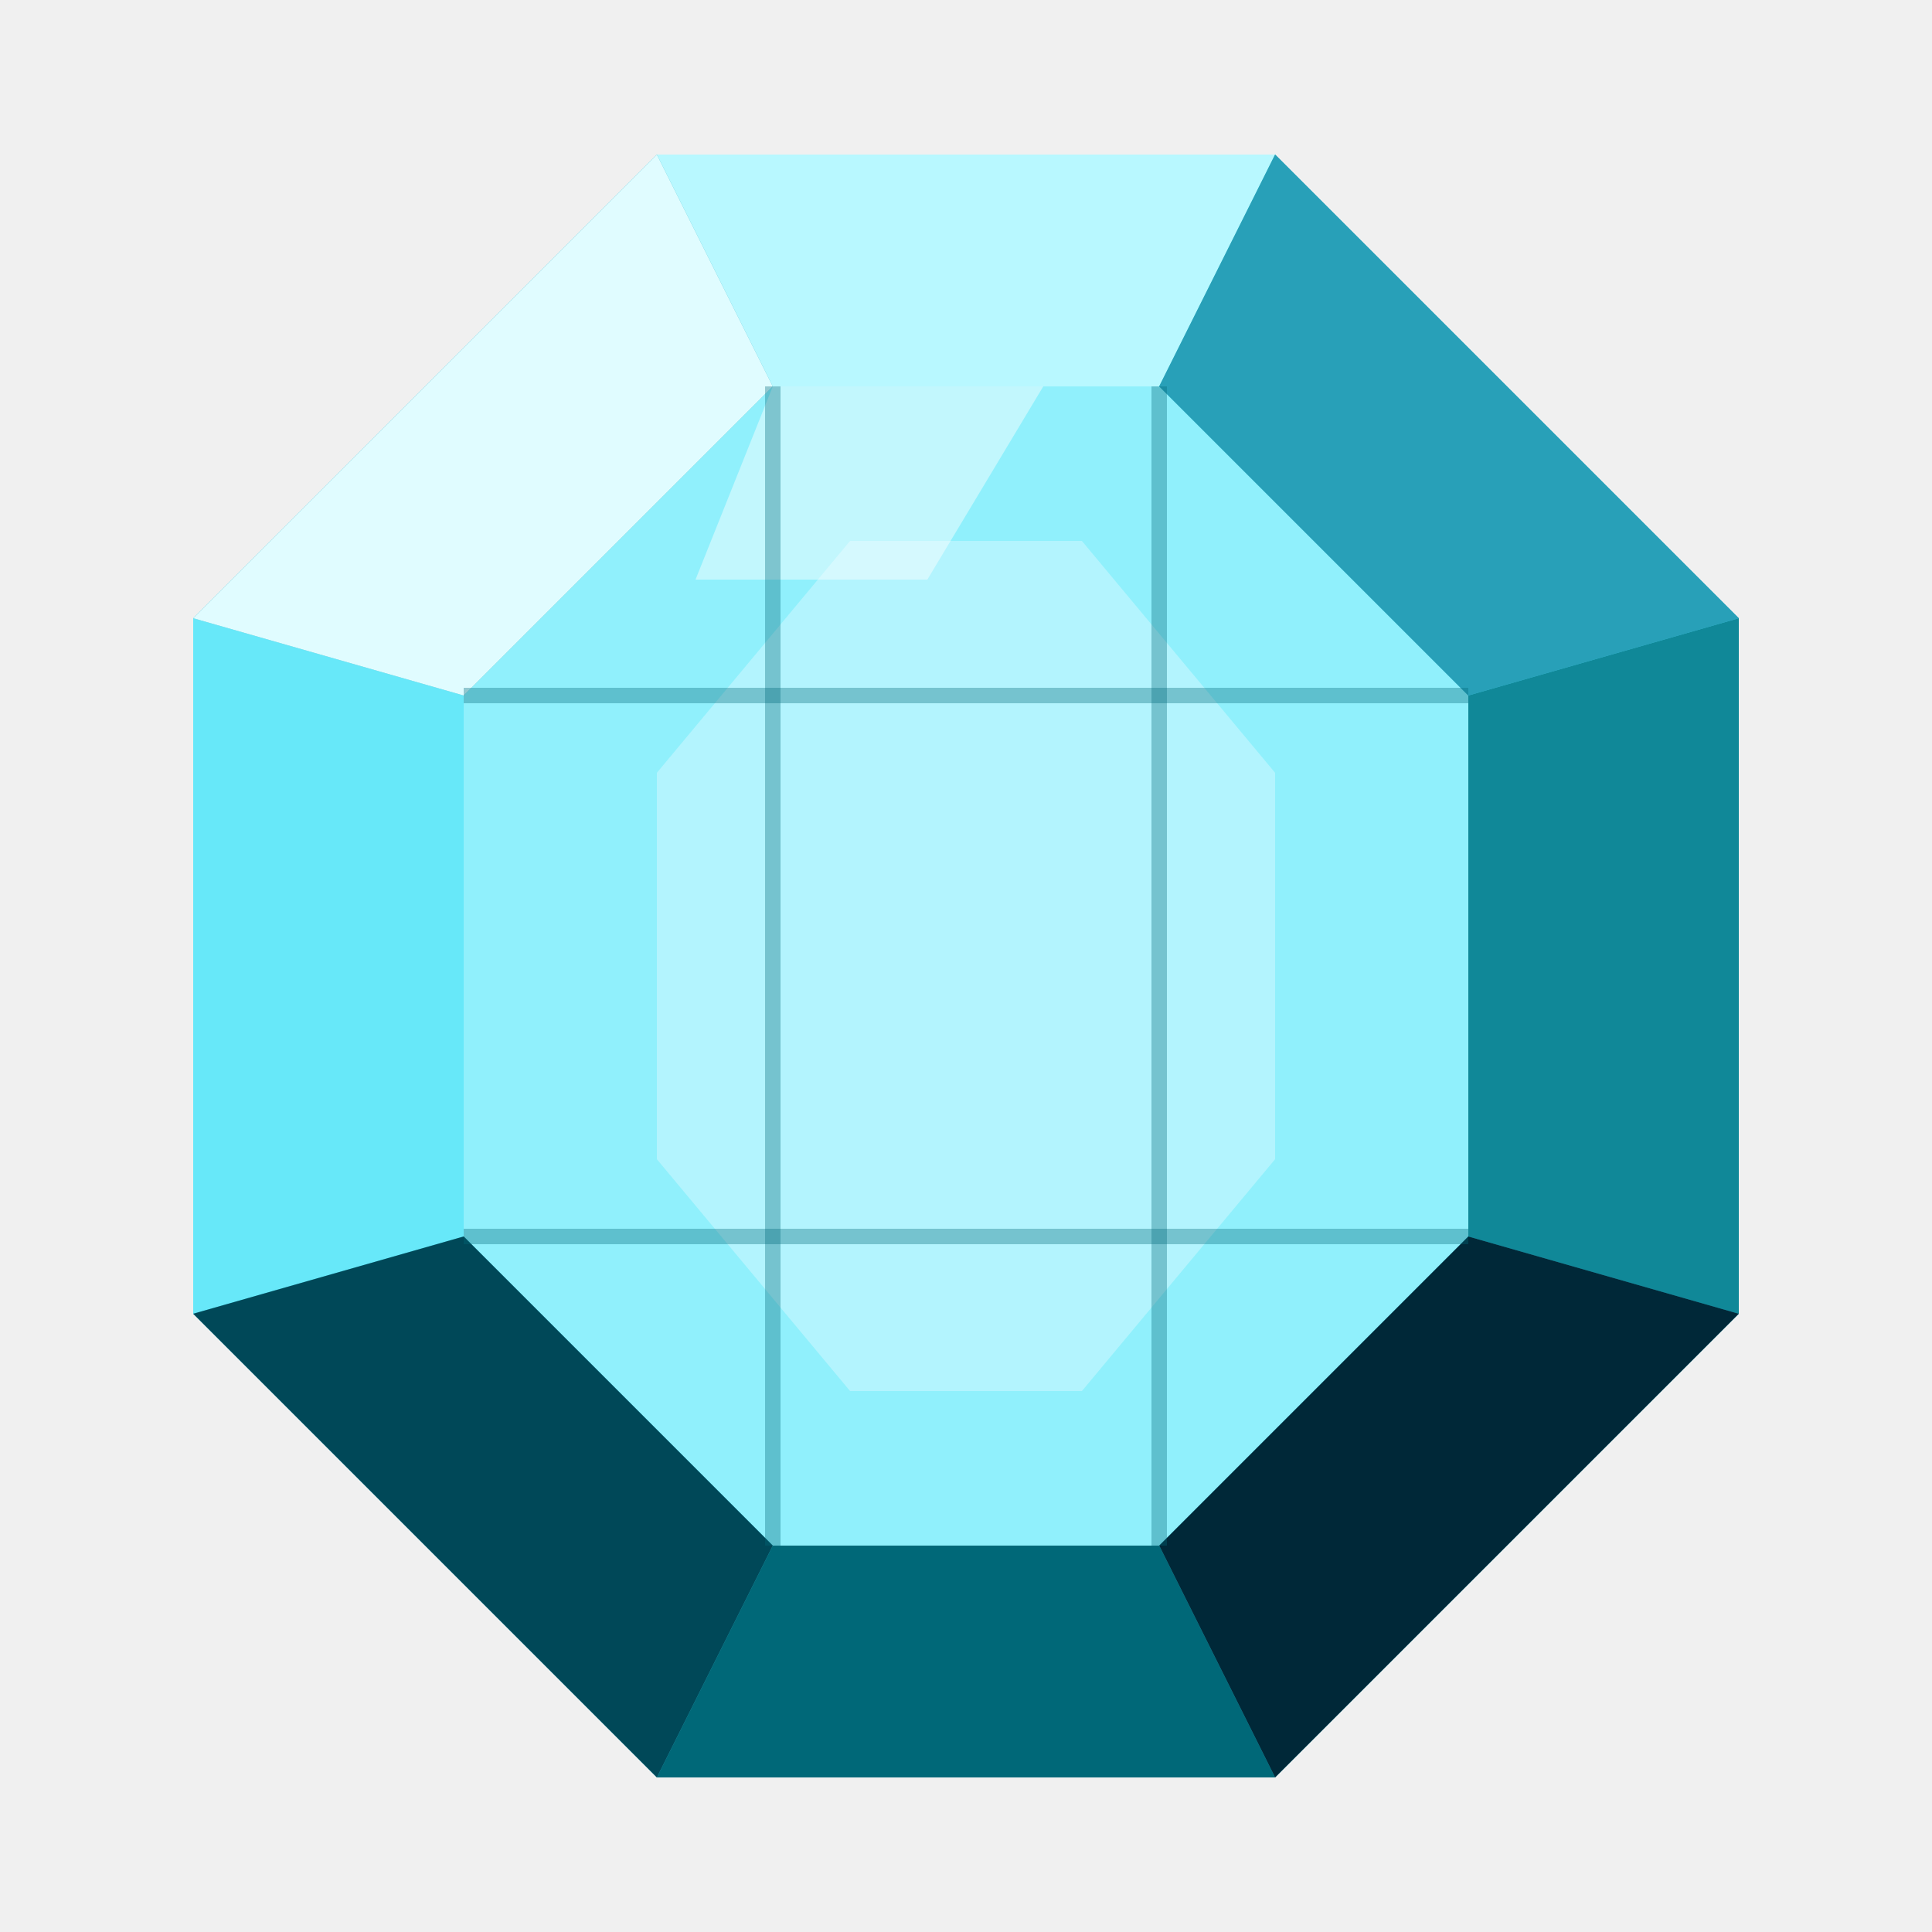
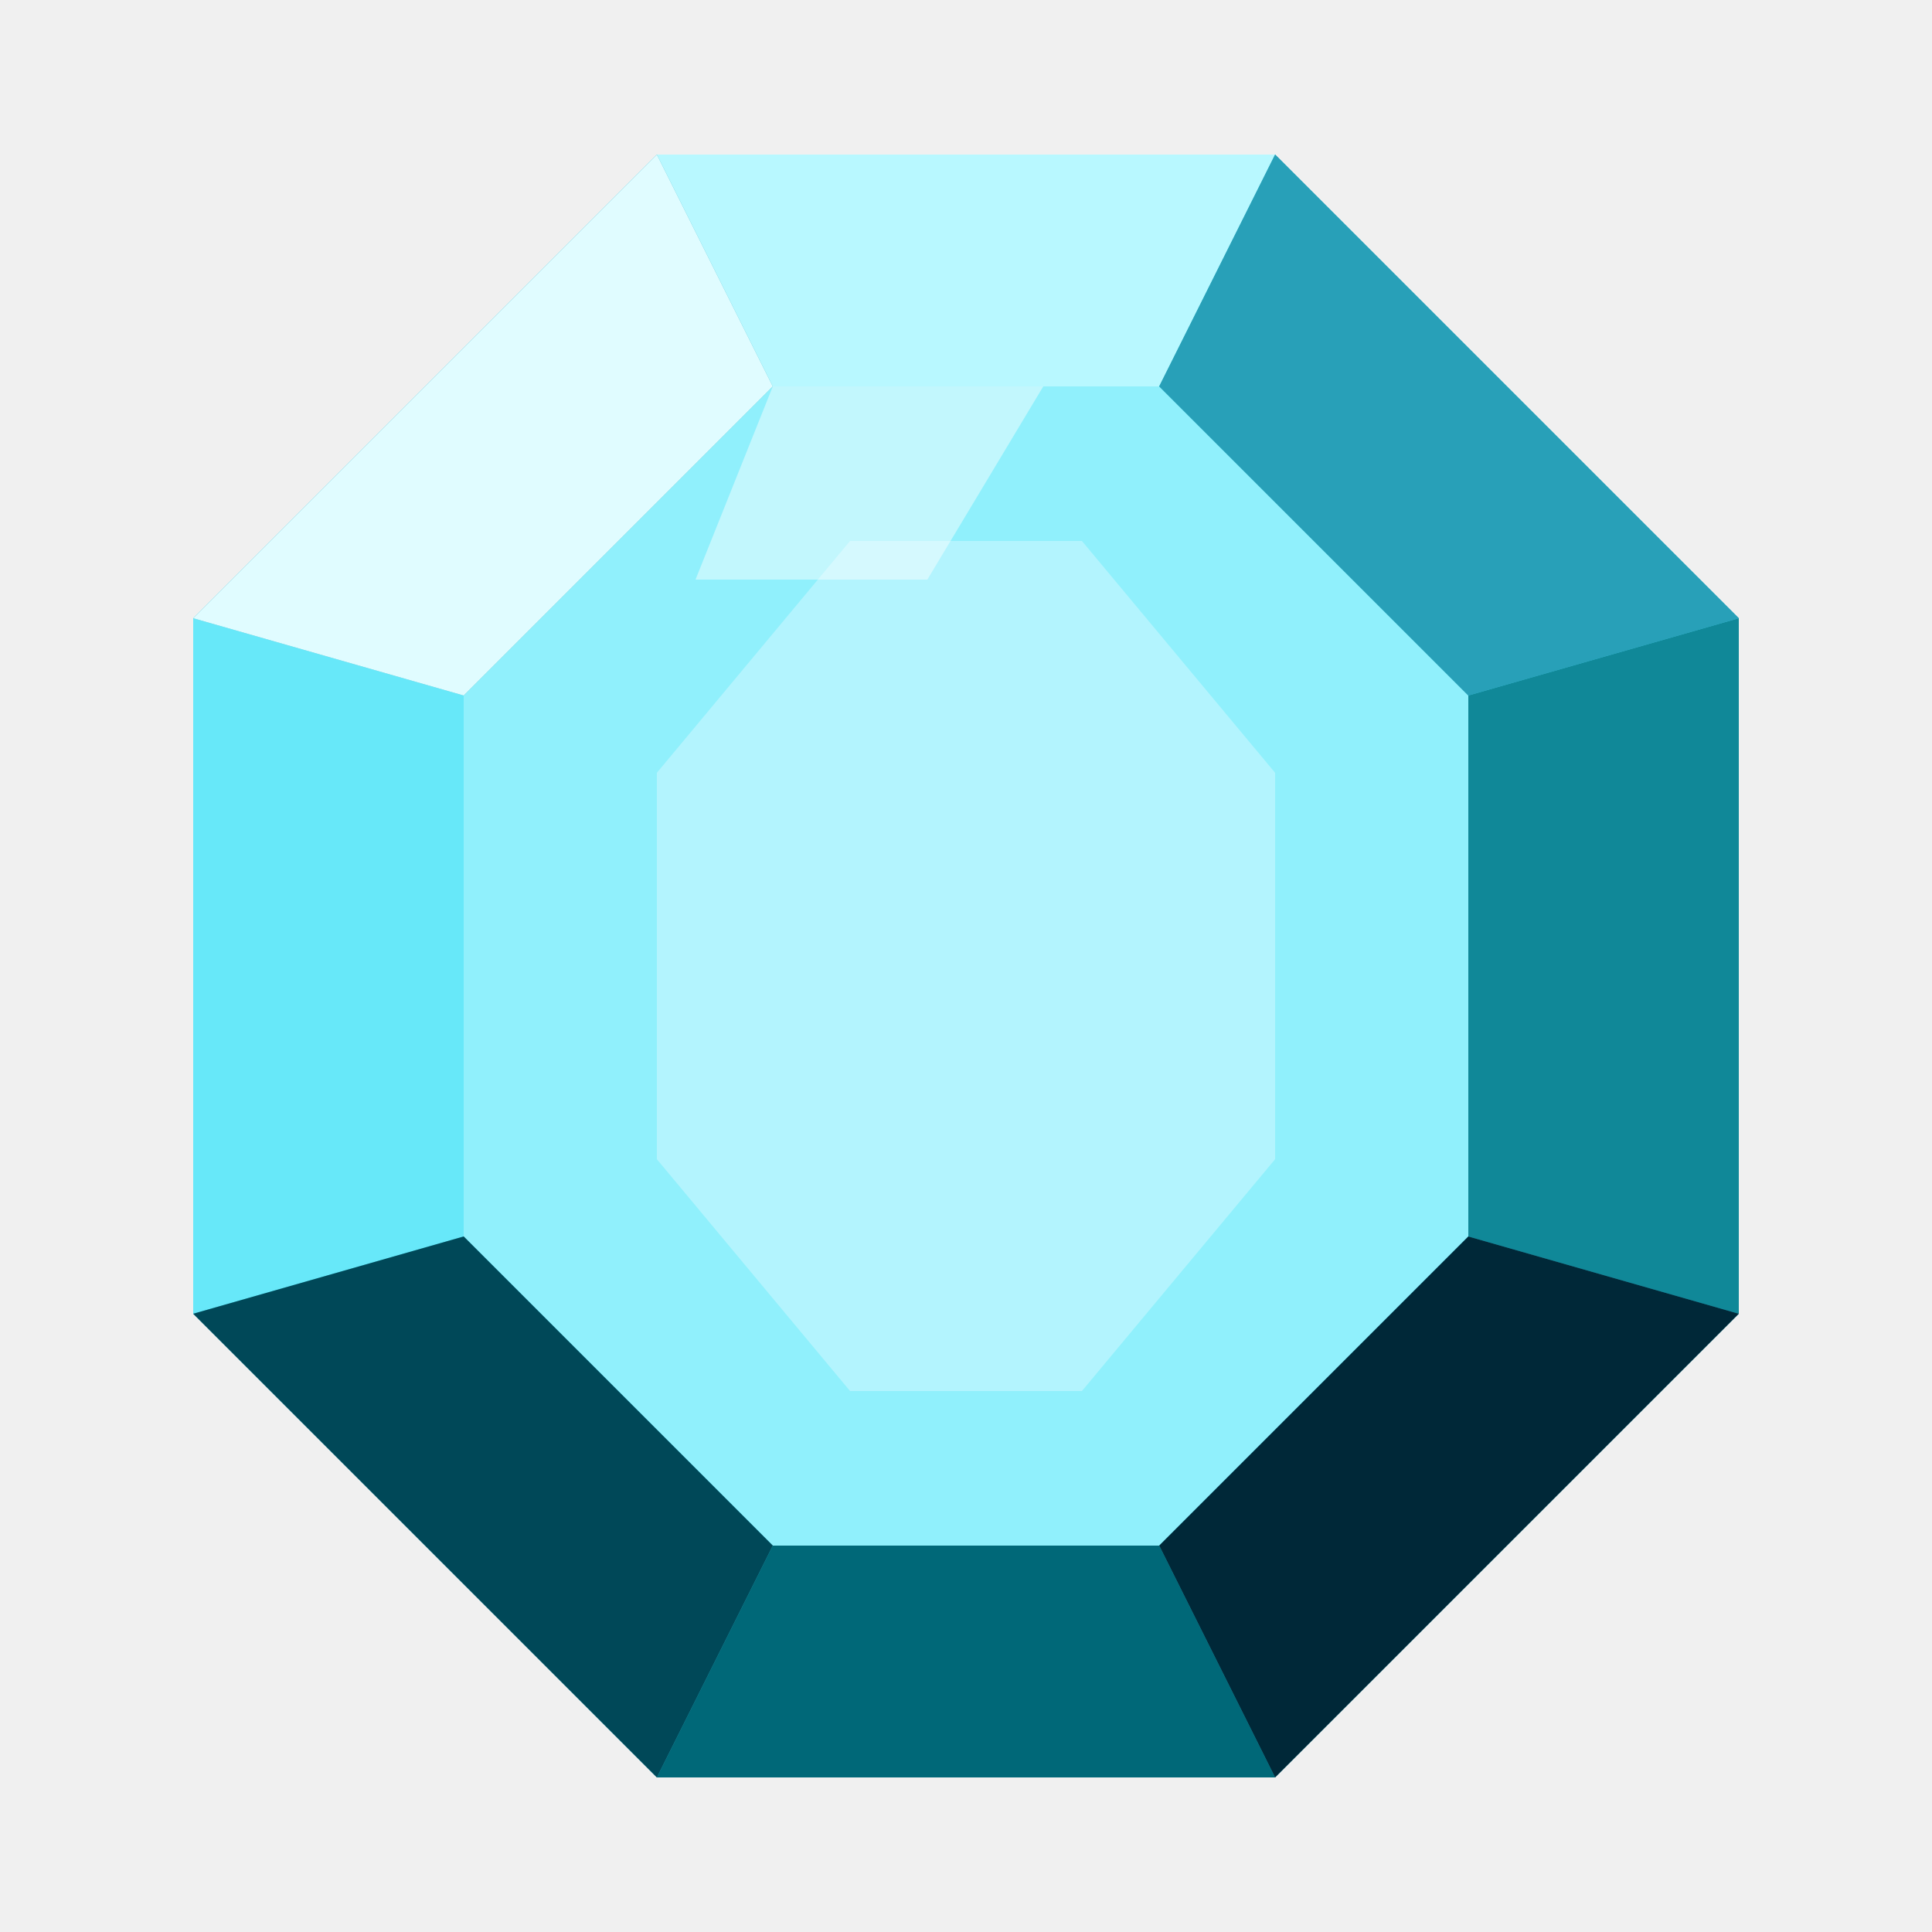
<svg xmlns="http://www.w3.org/2000/svg" viewBox="0 0 100 100">
  <polygon points="34,8 66,8 90,32 90,68 66,92 34,92 10,68 10,32" fill="#30B8D0" />
  <polygon points="40,20 60,20 76,36 76,64 60,80 40,80 24,64 24,36" fill="#90F0FC" />
  <polygon points="34,8 66,8 60,20 40,20" fill="#B8F8FF" />
  <polygon points="10,32 24,36 24,64 10,68" fill="#67E8F9" />
  <polygon points="90,32 76,36 76,64 90,68" fill="#108898" />
  <polygon points="34,92 66,92 60,80 40,80" fill="#006878" />
  <polygon points="10,32 34,8 40,20 24,36" fill="#E0FCFF" />
  <polygon points="66,8 90,32 76,36 60,20" fill="#28A0B8" />
  <polygon points="10,68 34,92 40,80 24,64" fill="#004858" />
  <polygon points="90,68 66,92 60,80 76,64" fill="#002838" />
  <polygon points="44,28 56,28 66,40 66,60 56,72 44,72 34,60 34,40" fill="#D0F8FF" opacity="0.55" />
  <polygon points="40,20 54,20 48,30 36,30" fill="white" opacity="0.45" />
-   <line x1="40" y1="20" x2="40" y2="80" stroke="#006878" stroke-width="0.8" opacity="0.35" />
-   <line x1="60" y1="20" x2="60" y2="80" stroke="#006878" stroke-width="0.8" opacity="0.35" />
-   <line x1="24" y1="36" x2="76" y2="36" stroke="#006878" stroke-width="0.8" opacity="0.35" />
-   <line x1="24" y1="64" x2="76" y2="64" stroke="#006878" stroke-width="0.8" opacity="0.35" />
</svg>
